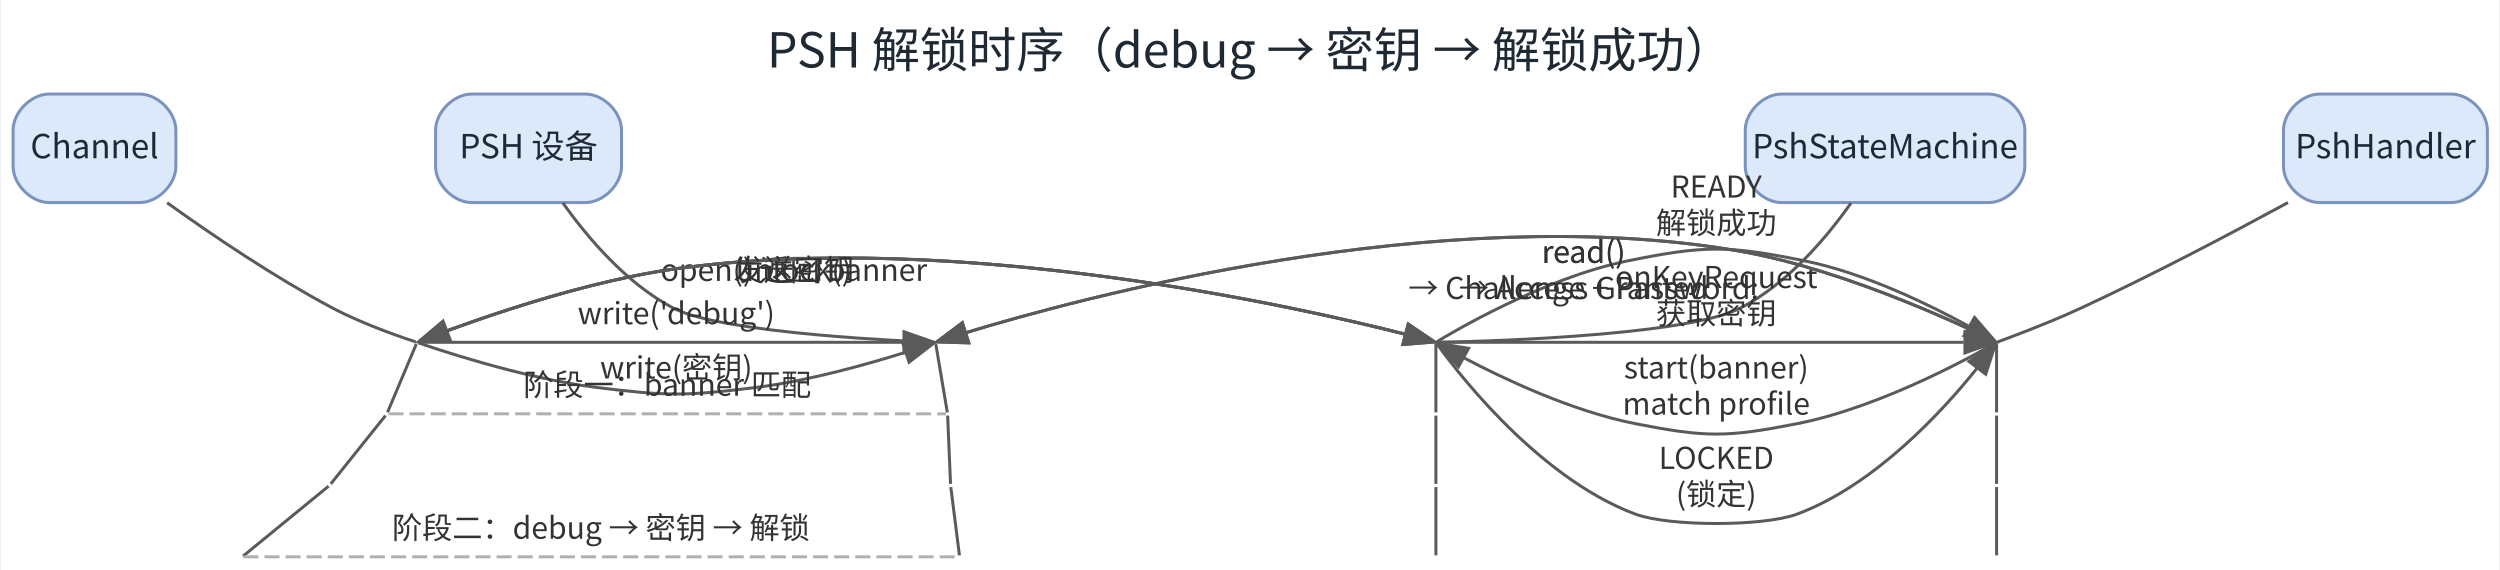
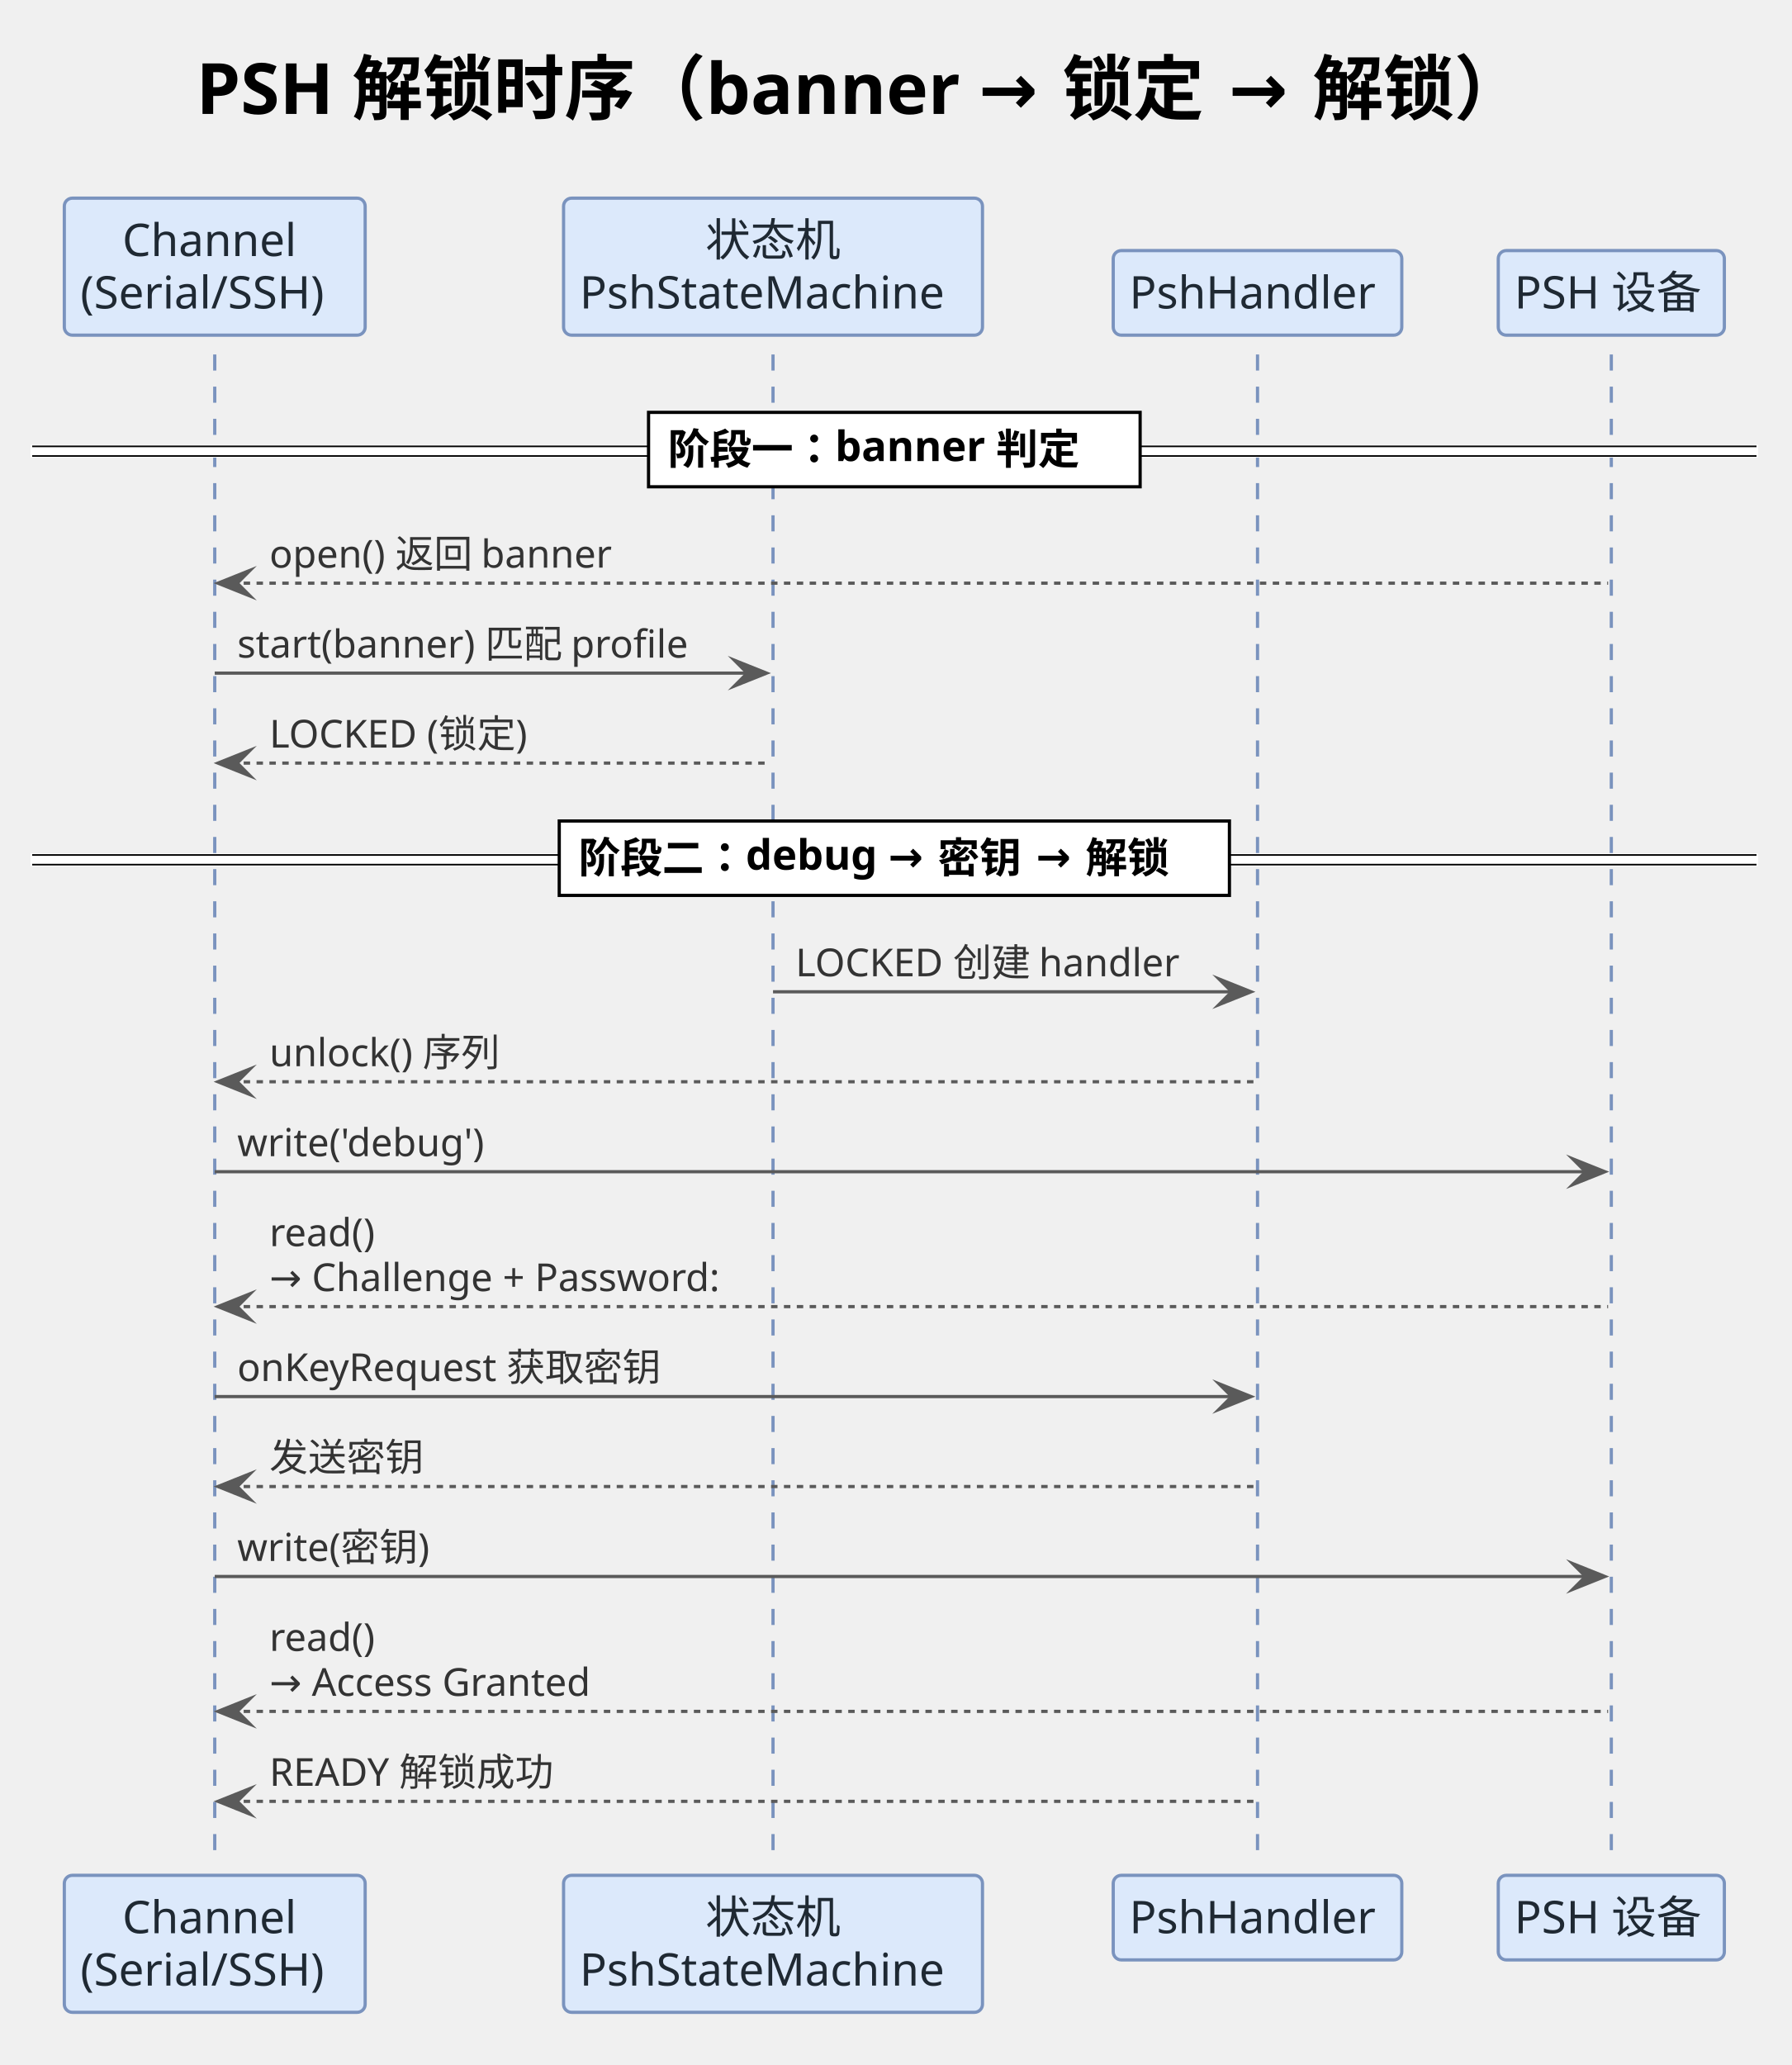
- <svg xmlns="http://www.w3.org/2000/svg" width="829pt" height="189pt" viewBox="0.00 0.00 828.66 189.08">
-   <g id="graph0" class="graph" transform="scale(1 1) rotate(0) translate(4 185.08)">
-     <polygon fill="#ffffff" stroke="transparent" points="-4,4 -4,-185.08 824.659,-185.08 824.659,4 -4,4" />
-     <text text-anchor="middle" x="410.33" y="-162.68" font-family="Noto Sans CJK SC" font-size="16.00" fill="#1f2933">PSH 解锁时序（debug → 密钥 → 解锁成功）</text>
-     <g id="node1" class="node">
-       <path fill="#dce9fb" stroke="#7a93be" d="M42,-153.88C42,-153.88 12,-153.88 12,-153.88 6,-153.88 0,-147.88 0,-141.88 0,-141.88 0,-129.88 0,-129.88 0,-123.88 6,-117.88 12,-117.88 12,-117.88 42,-117.88 42,-117.88 48,-117.88 54,-123.88 54,-129.88 54,-129.88 54,-141.88 54,-141.88 54,-147.88 48,-153.88 42,-153.88" />
-       <text text-anchor="middle" x="27" y="-132.58" font-family="Noto Sans CJK SC" font-size="11.00" fill="#1f2933">Channel</text>
+ <svg xmlns="http://www.w3.org/2000/svg" version="1.1" data-diagram-type="SEQUENCE" style="width:557px;height:642px;background:#FFFFFF;" width="557px" height="642px" viewBox="0 0 557 642" zoomAndPan="magnify" preserveAspectRatio="none" contentStyleType="text/css">
+   <defs />
+   <g font-family="sans-serif" lengthAdjust="spacing">
+     <g class="title" data-source-line="18">
+       <text x="60.994" y="35.421" fill="#000" font-size="22" textLength="433.233" font-weight="700" font-family="'Segoe UI'">PSH 解锁时序（banner → 锁定 → 解锁）</text>
    </g>
-     <g id="edge1" class="edge">
-       <path fill="none" stroke="#5a5a5a" d="M51.097,-117.819C66.344,-106.876 86.746,-93.105 106,-82.88 116.749,-77.172 131.012,-72.48 133.591,-71.65" />
+     <g>
+       <rect x="63.278" y="110.203" width="8" height="467.828" fill="#000" fill-opacity="0" />
+       <line x1="66.778" y1="110.203" x2="66.778" y2="578.031" style="stroke:#7A93BE;stroke-width:1;stroke-dasharray:5,5;" />
    </g>
-     <g id="node2" class="node">
-       <path fill="#dce9fb" stroke="#7a93be" d="M655.371,-153.88C655.371,-153.88 586.629,-153.88 586.629,-153.88 580.629,-153.88 574.629,-147.88 574.629,-141.88 574.629,-141.88 574.629,-129.88 574.629,-129.88 574.629,-123.88 580.629,-117.88 586.629,-117.88 586.629,-117.88 655.371,-117.88 655.371,-117.88 661.371,-117.88 667.371,-123.88 667.371,-129.88 667.371,-129.88 667.371,-141.88 667.371,-141.88 667.371,-147.88 661.371,-153.88 655.371,-153.88" />
-       <text text-anchor="middle" x="621" y="-132.58" font-family="Noto Sans CJK SC" font-size="11.00" fill="#1f2933">PshStateMachine</text>
+     <g>
+       <rect x="236.885" y="110.203" width="8" height="467.828" fill="#000" fill-opacity="0" />
+       <line x1="240.385" y1="110.203" x2="240.385" y2="578.031" style="stroke:#7A93BE;stroke-width:1;stroke-dasharray:5,5;" />
    </g>
-     <g id="edge5" class="edge">
-       <path fill="none" stroke="#5a5a5a" d="M609.71,-117.718C601.189,-105.697 588.358,-90.748 573,-82.88 553.841,-73.065 479.451,-71.64 472.519,-71.528" />
+     <g>
+       <rect x="387.548" y="110.203" width="8" height="467.828" fill="#000" fill-opacity="0" />
+       <line x1="391.048" y1="110.203" x2="391.048" y2="578.031" style="stroke:#7A93BE;stroke-width:1;stroke-dasharray:5,5;" />
    </g>
-     <g id="node3" class="node">
-       <path fill="#dce9fb" stroke="#7a93be" d="M808.819,-153.88C808.819,-153.88 765.181,-153.88 765.181,-153.88 759.181,-153.88 753.181,-147.88 753.181,-141.88 753.181,-141.88 753.181,-129.88 753.181,-129.88 753.181,-123.88 759.181,-117.88 765.181,-117.88 765.181,-117.88 808.819,-117.88 808.819,-117.88 814.819,-117.88 820.819,-123.88 820.819,-129.88 820.819,-129.88 820.819,-141.88 820.819,-141.88 820.819,-147.88 814.819,-153.88 808.819,-153.88" />
-       <text text-anchor="middle" x="787" y="-132.58" font-family="Noto Sans CJK SC" font-size="11.00" fill="#1f2933">PshHandler</text>
+     <g>
+       <rect x="497.568" y="110.203" width="8" height="467.828" fill="#000" fill-opacity="0" />
+       <line x1="501.068" y1="110.203" x2="501.068" y2="578.031" style="stroke:#7A93BE;stroke-width:1;stroke-dasharray:5,5;" />
    </g>
-     <g id="edge9" class="edge">
-       <path fill="none" stroke="#5a5a5a" d="M754.655,-117.874C735.033,-107.211 709.353,-93.713 686,-82.88 674.959,-77.758 660.934,-72.59 658.401,-71.666" />
-     </g>
-     <g id="node4" class="node">
-       <path fill="#dce9fb" stroke="#7a93be" d="M189.842,-153.88C189.842,-153.88 152.158,-153.88 152.158,-153.88 146.158,-153.88 140.158,-147.88 140.158,-141.88 140.158,-141.88 140.158,-129.88 140.158,-129.88 140.158,-123.88 146.158,-117.88 152.158,-117.88 152.158,-117.88 189.842,-117.88 189.842,-117.88 195.842,-117.88 201.842,-123.88 201.842,-129.88 201.842,-129.88 201.842,-141.88 201.842,-141.88 201.842,-147.88 195.842,-153.88 189.842,-153.88" />
-       <text text-anchor="middle" x="171" y="-132.58" font-family="Noto Sans CJK SC" font-size="11.00" fill="#1f2933">PSH 设备</text>
-     </g>
-     <g id="edge13" class="edge">
-       <path fill="none" stroke="#5a5a5a" d="M182.335,-117.803C190.876,-105.822 203.713,-90.884 219,-82.88 235.463,-74.26 299.578,-71.752 305.553,-71.536" />
-     </g>
-     <g id="edge17" class="edge">
-       <path fill="none" stroke="#5a5a5a" d="M143.884,-75.308C159.619,-81.115 191.463,-91.957 219.574,-95.88 327.714,-110.972 463.229,-73.962 471.593,-71.634" />
-       <polygon fill="#5a5a5a" stroke="#5a5a5a" points="145.121,-72.034 134.531,-71.734 142.622,-78.573 145.121,-72.034" />
-       <text text-anchor="middle" x="259" y="-91.88" font-family="Noto Sans CJK SC" font-size="10.00" fill="#333333">open() 返回 banner</text>
-     </g>
-     <g id="edge22" class="edge">
-       <path fill="none" stroke="#5a5a5a" d="M134.493,-71.52C143.007,-71.52 259.285,-71.52 295.386,-71.52" />
-       <polygon fill="#5a5a5a" stroke="#5a5a5a" points="295.537,-75.02 305.537,-71.52 295.537,-68.02 295.537,-75.02" />
-       <text text-anchor="middle" x="220" y="-77.52" font-family="Noto Sans CJK SC" font-size="10.00" fill="#333333">write('debug')</text>
-     </g>
-     <g id="edge26" class="edge">
-       <path fill="none" stroke="#5a5a5a" d="M134.373,-71.388C138.052,-70.097 168.281,-59.669 193.76,-56.52 216.908,-53.659 223.092,-53.659 246.24,-56.52 263.956,-58.709 283.968,-64.418 295.755,-68.128" />
-       <polygon fill="#5a5a5a" stroke="#5a5a5a" points="295.034,-71.576 305.627,-71.388 297.23,-64.929 295.034,-71.576" />
-       <text text-anchor="middle" x="220" y="-59.52" font-family="Noto Sans CJK SC" font-size="10.00" fill="#333333">write(密钥)</text>
-     </g>
-     <g id="edge2" class="edge">
-       <path fill="none" stroke="#5a5a5a" d="M133.753,-70.934C132.357,-67.623 125.481,-51.314 124.204,-48.285" />
-     </g>
-     <g id="edge21" class="edge">
-       <path fill="none" stroke="#5a5a5a" d="M461.894,-74.194C427.716,-82.874 313.352,-108.968 219.574,-95.88 182.857,-90.756 139.773,-73.829 134.531,-71.734" />
-       <polygon fill="#5a5a5a" stroke="#5a5a5a" points="462.817,-77.57 471.593,-71.634 461.031,-70.802 462.817,-77.57" />
-       <text text-anchor="middle" x="259" y="-91.88" font-family="Noto Sans CJK SC" font-size="10.00" fill="#333333">unlock()</text>
-     </g>
-     <g id="edge25" class="edge">
-       <path fill="none" stroke="#5a5a5a" d="M461.894,-74.194C427.716,-82.874 313.352,-108.968 219.574,-95.88 182.857,-90.756 139.773,-73.829 134.531,-71.734" />
-       <polygon fill="#5a5a5a" stroke="#5a5a5a" points="462.817,-77.57 471.593,-71.634 461.031,-70.802 462.817,-77.57" />
-       <text text-anchor="middle" x="259" y="-91.88" font-family="Noto Sans CJK SC" font-size="10.00" fill="#333333">发送密钥</text>
-     </g>
-     <g id="edge18" class="edge">
-       <path fill="none" stroke="#5a5a5a" d="M481.421,-66.306C493.943,-59.703 516.964,-48.685 538.205,-44.52 561.578,-39.937 568.422,-39.937 591.795,-44.52 621.03,-50.252 653.637,-68.967 657.599,-71.284" />
-       <polygon fill="#5a5a5a" stroke="#5a5a5a" points="479.465,-63.388 472.401,-71.284 482.847,-69.517 479.465,-63.388" />
-       <text text-anchor="middle" x="565" y="-59.52" font-family="Noto Sans CJK SC" font-size="10.00" fill="#333333">start(banner)</text>
-       <text text-anchor="middle" x="565" y="-47.52" font-family="Noto Sans CJK SC" font-size="10.00" fill="#333333">match profile</text>
-     </g>
-     <g id="edge6" class="edge">
-       <path fill="none" stroke="#5a5a5a" d="M472,-70.934C472,-67.623 472,-51.314 472,-48.285" />
-     </g>
-     <g id="edge20" class="edge">
-       <path fill="none" stroke="#5a5a5a" d="M651.4,-62.78C640.652,-49.36 617.923,-24.218 591.795,-14.52 580.631,-10.376 549.369,-10.376 538.205,-14.52 504.079,-27.187 475.751,-66.201 472.344,-71.028" />
-       <polygon fill="#5a5a5a" stroke="#5a5a5a" points="648.825,-65.176 657.656,-71.028 654.402,-60.946 648.825,-65.176" />
-       <text text-anchor="middle" x="565" y="-29.52" font-family="Noto Sans CJK SC" font-size="10.00" fill="#333333">LOCKED</text>
-       <text text-anchor="middle" x="565" y="-17.52" font-family="Noto Sans CJK SC" font-size="10.00" fill="#333333">(锁定)</text>
-     </g>
-     <g id="edge24" class="edge">
-       <path fill="none" stroke="#5a5a5a" d="M647.042,-71.52C608.613,-71.52 481.781,-71.52 472.534,-71.52" />
-       <polygon fill="#5a5a5a" stroke="#5a5a5a" points="647.499,-75.02 657.499,-71.52 647.499,-68.02 647.499,-75.02" />
-       <text text-anchor="middle" x="565" y="-89.52" font-family="Noto Sans CJK SC" font-size="10.00" fill="#333333">onKeyRequest</text>
-       <text text-anchor="middle" x="565" y="-77.52" font-family="Noto Sans CJK SC" font-size="10.00" fill="#333333">获取密钥</text>
-     </g>
-     <g id="edge28" class="edge">
-       <path fill="none" stroke="#5a5a5a" d="M648.592,-76.947C636.518,-83.569 614.703,-94.394 594.437,-98.52 568.797,-103.74 561.203,-103.74 535.563,-98.52 507.367,-92.78 476.173,-74.072 472.383,-71.756" />
-       <polygon fill="#5a5a5a" stroke="#5a5a5a" points="650.693,-79.776 657.617,-71.756 647.203,-73.708 650.693,-79.776" />
-       <text text-anchor="middle" x="565" y="-119.52" font-family="Noto Sans CJK SC" font-size="10.00" fill="#333333">READY</text>
-       <text text-anchor="middle" x="565" y="-107.52" font-family="Noto Sans CJK SC" font-size="10.00" fill="#333333">解锁成功</text>
-     </g>
-     <g id="edge10" class="edge">
-       <path fill="none" stroke="#5a5a5a" d="M658,-70.934C658,-67.623 658,-51.314 658,-48.285" />
-     </g>
-     <g id="edge23" class="edge">
-       <path fill="none" stroke="#5a5a5a" d="M316.196,-74.752C351.698,-85.566 473.125,-118.871 572.143,-101.88 609.541,-95.463 652.278,-74.394 657.474,-71.786" />
-       <polygon fill="#5a5a5a" stroke="#5a5a5a" points="317.02,-71.342 306.43,-71.664 314.91,-78.016 317.02,-71.342" />
-       <text text-anchor="middle" x="521" y="-97.88" font-family="Noto Sans CJK SC" font-size="10.00" fill="#333333">read()</text>
-       <text text-anchor="middle" x="521" y="-85.88" font-family="Noto Sans CJK SC" font-size="10.00" fill="#333333">→ Challenge + Password:</text>
-     </g>
-     <g id="edge27" class="edge">
-       <path fill="none" stroke="#5a5a5a" d="M316.196,-74.752C351.698,-85.566 473.125,-118.871 572.143,-101.88 609.541,-95.463 652.278,-74.394 657.474,-71.786" />
-       <polygon fill="#5a5a5a" stroke="#5a5a5a" points="317.02,-71.342 306.43,-71.664 314.91,-78.016 317.02,-71.342" />
-       <text text-anchor="middle" x="521" y="-97.88" font-family="Noto Sans CJK SC" font-size="10.00" fill="#333333">read()</text>
-       <text text-anchor="middle" x="521" y="-85.88" font-family="Noto Sans CJK SC" font-size="10.00" fill="#333333">→ Access Granted</text>
-     </g>
-     <g id="edge14" class="edge">
-       <path fill="none" stroke="#5a5a5a" d="M306.099,-70.934C306.657,-67.623 309.408,-51.314 309.918,-48.285" />
-     </g>
-     <g id="edge19" class="edge">
-       <path fill="none" stroke="#b0b0b0" stroke-dasharray="5,2" d="M124.534,-47.8C135.102,-47.8 299.25,-47.8 309.499,-47.8" />
-       <text text-anchor="middle" x="217" y="-53.8" font-family="Noto Sans CJK SC" font-size="10.00" fill="#333333">阶段一：banner 匹配</text>
-     </g>
-     <g id="edge3" class="edge">
-       <path fill="none" stroke="#5a5a5a" d="M123.53,-47.214C120.879,-43.903 107.814,-27.594 105.388,-24.565" />
-     </g>
-     <g id="edge7" class="edge">
-       <path fill="none" stroke="#5a5a5a" d="M472,-47.214C472,-43.903 472,-27.594 472,-24.565" />
-     </g>
-     <g id="edge11" class="edge">
-       <path fill="none" stroke="#5a5a5a" d="M658,-47.214C658,-43.903 658,-27.594 658,-24.565" />
-     </g>
-     <g id="edge15" class="edge">
-       <path fill="none" stroke="#5a5a5a" d="M310.025,-47.214C310.164,-43.903 310.852,-27.594 310.98,-24.565" />
-     </g>
-     <g id="edge4" class="edge">
-       <path fill="none" stroke="#5a5a5a" d="M104.674,-23.814C101.687,-21.37 79.099,-2.895 76.287,-.595" />
-     </g>
-     <g id="edge8" class="edge">
-       <path fill="none" stroke="#5a5a5a" d="M472,-23.494C472,-20.183 472,-3.874 472,-.845" />
-     </g>
-     <g id="edge12" class="edge">
-       <path fill="none" stroke="#5a5a5a" d="M658,-23.494C658,-20.183 658,-3.874 658,-.845" />
-     </g>
-     <g id="edge16" class="edge">
-       <path fill="none" stroke="#5a5a5a" d="M311.074,-23.494C311.493,-20.183 313.556,-3.874 313.939,-.845" />
-     </g>
-     <g id="edge29" class="edge">
-       <path fill="none" stroke="#b0b0b0" stroke-dasharray="5,2" d="M76.386,-.36C86.693,-.36 300.025,-.36 313.349,-.36" />
-       <text text-anchor="middle" x="195" y="-6.36" font-family="Noto Sans CJK SC" font-size="10.00" fill="#333333">阶段二：debug → 密钥 → 解锁</text>
-     </g>
+     <rect x="20" y="61.609" width="93.556" height="42.594" fill="#DCE9FB" style="stroke:#7A93BE;stroke-width:1;" rx="2.5" ry="2.5" />
+     <text x="38.04" y="79.604" fill="#1F2933" font-size="14" textLength="57.477" font-family="'Segoe UI'">Channel</text>
+     <text x="25" y="95.901" fill="#1F2933" font-size="14" textLength="83.556" font-family="'Segoe UI'">(Serial/SSH)</text>
+     <rect x="175.25" y="61.609" width="130.271" height="42.594" fill="#DCE9FB" style="stroke:#7A93BE;stroke-width:1;" rx="2.5" ry="2.5" />
+     <text x="219.386" y="79.604" fill="#1F2933" font-size="14" textLength="42" font-family="'Segoe UI'">状态机</text>
+     <text x="180.25" y="95.901" fill="#1F2933" font-size="14" textLength="120.271" font-family="'Segoe UI'">PshStateMachine</text>
+     <rect x="346.181" y="77.906" width="89.734" height="26.297" fill="#DCE9FB" style="stroke:#7A93BE;stroke-width:1;" rx="2.5" ry="2.5" />
+     <text x="351.181" y="95.901" fill="#1F2933" font-size="14" textLength="79.734" font-family="'Segoe UI'">PshHandler</text>
+     <rect x="465.915" y="77.906" width="70.307" height="26.297" fill="#DCE9FB" style="stroke:#7A93BE;stroke-width:1;" rx="2.5" ry="2.5" />
+     <text x="470.915" y="95.901" fill="#1F2933" font-size="14" textLength="60.307" font-family="'Segoe UI'">PSH 设备</text>
+     <rect x="20" y="583.031" width="93.556" height="42.594" fill="#DCE9FB" style="stroke:#7A93BE;stroke-width:1;" rx="2.5" ry="2.5" />
+     <text x="38.04" y="601.026" fill="#1F2933" font-size="14" textLength="57.477" font-family="'Segoe UI'">Channel</text>
+     <text x="25" y="617.323" fill="#1F2933" font-size="14" textLength="83.556" font-family="'Segoe UI'">(Serial/SSH)</text>
+     <rect x="175.25" y="583.031" width="130.271" height="42.594" fill="#DCE9FB" style="stroke:#7A93BE;stroke-width:1;" rx="2.5" ry="2.5" />
+     <text x="219.386" y="601.026" fill="#1F2933" font-size="14" textLength="42" font-family="'Segoe UI'">状态机</text>
+     <text x="180.25" y="617.323" fill="#1F2933" font-size="14" textLength="120.271" font-family="'Segoe UI'">PshStateMachine</text>
+     <rect x="346.181" y="583.031" width="89.734" height="26.297" fill="#DCE9FB" style="stroke:#7A93BE;stroke-width:1;" rx="2.5" ry="2.5" />
+     <text x="351.181" y="601.026" fill="#1F2933" font-size="14" textLength="79.734" font-family="'Segoe UI'">PshHandler</text>
+     <rect x="465.915" y="583.031" width="70.307" height="26.297" fill="#DCE9FB" style="stroke:#7A93BE;stroke-width:1;" rx="2.5" ry="2.5" />
+     <text x="470.915" y="601.026" fill="#1F2933" font-size="14" textLength="60.307" font-family="'Segoe UI'">PSH 设备</text>
+     <rect x="10" y="138.77" width="536.221" height="3" fill="#FFF" style="stroke:#FFF;stroke-width:1;" />
+     <line x1="10" y1="138.77" x2="546.221" y2="138.77" style="stroke:#000;stroke-width:0.5;" />
+     <line x1="10" y1="141.77" x2="546.221" y2="141.77" style="stroke:#000;stroke-width:0.5;" />
+     <rect x="201.677" y="128.203" width="152.868" height="23.133" fill="#FFF" style="stroke:#000;stroke-width:1;" />
+     <text x="207.677" y="144.27" fill="#000" font-size="13" textLength="134.342" font-weight="700" font-family="'Segoe UI'">阶段一：banner 判定</text>
+     <polygon points="77.778,177.305,67.778,181.305,77.778,185.305,73.778,181.305" fill="#5A5A5A" style="stroke:#5A5A5A;stroke-width:1;stroke-linejoin:miter;stroke-miterlimit:10;" />
+     <line x1="71.778" y1="181.305" x2="500.068" y2="181.305" style="stroke:#5A5A5A;stroke-width:1;stroke-dasharray:2,2;" />
+     <text x="83.778" y="176.475" fill="#333" font-size="12" textLength="113.438" font-family="'Segoe UI'">open() 返回 banner</text>
+     <polygon points="228.385,205.273,238.385,209.273,228.385,213.273,232.385,209.273" fill="#5A5A5A" style="stroke:#5A5A5A;stroke-width:1;stroke-linejoin:miter;stroke-miterlimit:10;" />
+     <line x1="66.778" y1="209.273" x2="234.385" y2="209.273" style="stroke:#5A5A5A;stroke-width:1;" />
+     <text x="73.778" y="204.443" fill="#333" font-size="12" textLength="149.608" font-family="'Segoe UI'">start(banner) 匹配 profile</text>
+     <polygon points="77.778,233.242,67.778,237.242,77.778,241.242,73.778,237.242" fill="#5A5A5A" style="stroke:#5A5A5A;stroke-width:1;stroke-linejoin:miter;stroke-miterlimit:10;" />
+     <line x1="71.778" y1="237.242" x2="239.385" y2="237.242" style="stroke:#5A5A5A;stroke-width:1;stroke-dasharray:2,2;" />
+     <text x="83.778" y="232.412" fill="#333" font-size="12" textLength="86.379" font-family="'Segoe UI'">LOCKED (锁定)</text>
+     <rect x="10" y="265.809" width="536.221" height="3" fill="#FFF" style="stroke:#FFF;stroke-width:1;" />
+     <line x1="10" y1="265.809" x2="546.221" y2="265.809" style="stroke:#000;stroke-width:0.5;" />
+     <line x1="10" y1="268.809" x2="546.221" y2="268.809" style="stroke:#000;stroke-width:0.5;" />
+     <rect x="173.909" y="255.242" width="208.403" height="23.133" fill="#FFF" style="stroke:#000;stroke-width:1;" />
+     <text x="179.909" y="271.309" fill="#000" font-size="13" textLength="189.878" font-weight="700" font-family="'Segoe UI'">阶段二：debug → 密钥 → 解锁</text>
+     <polygon points="379.048,304.344,389.048,308.344,379.048,312.344,383.048,308.344" fill="#5A5A5A" style="stroke:#5A5A5A;stroke-width:1;stroke-linejoin:miter;stroke-miterlimit:10;" />
+     <line x1="240.385" y1="308.344" x2="385.048" y2="308.344" style="stroke:#5A5A5A;stroke-width:1;" />
+     <text x="247.385" y="303.514" fill="#333" font-size="12" textLength="126.662" font-family="'Segoe UI'">LOCKED 创建 handler</text>
+     <polygon points="77.778,332.313,67.778,336.313,77.778,340.313,73.778,336.313" fill="#5A5A5A" style="stroke:#5A5A5A;stroke-width:1;stroke-linejoin:miter;stroke-miterlimit:10;" />
+     <line x1="71.778" y1="336.313" x2="390.048" y2="336.313" style="stroke:#5A5A5A;stroke-width:1;stroke-dasharray:2,2;" />
+     <text x="83.778" y="331.482" fill="#333" font-size="12" textLength="76.612" font-family="'Segoe UI'">unlock() 序列</text>
+     <polygon points="489.068,360.281,499.068,364.281,489.068,368.281,493.068,364.281" fill="#5A5A5A" style="stroke:#5A5A5A;stroke-width:1;stroke-linejoin:miter;stroke-miterlimit:10;" />
+     <line x1="66.778" y1="364.281" x2="495.068" y2="364.281" style="stroke:#5A5A5A;stroke-width:1;" />
+     <text x="73.778" y="359.451" fill="#333" font-size="12" textLength="83.971" font-family="'Segoe UI'">write('debug')</text>
+     <polygon points="77.778,402.219,67.778,406.219,77.778,410.219,73.778,406.219" fill="#5A5A5A" style="stroke:#5A5A5A;stroke-width:1;stroke-linejoin:miter;stroke-miterlimit:10;" />
+     <line x1="71.778" y1="406.219" x2="500.068" y2="406.219" style="stroke:#5A5A5A;stroke-width:1;stroke-dasharray:2,2;" />
+     <text x="83.778" y="387.42" fill="#333" font-size="12" textLength="36.65" font-family="'Segoe UI'">read()</text>
+     <text x="83.778" y="401.389" fill="#333" font-size="12" textLength="152.391" font-family="'Segoe UI'">→ Challenge + Password:</text>
+     <polygon points="379.048,430.188,389.048,434.188,379.048,438.188,383.048,434.188" fill="#5A5A5A" style="stroke:#5A5A5A;stroke-width:1;stroke-linejoin:miter;stroke-miterlimit:10;" />
+     <line x1="66.778" y1="434.188" x2="385.048" y2="434.188" style="stroke:#5A5A5A;stroke-width:1;" />
+     <text x="73.778" y="429.357" fill="#333" font-size="12" textLength="138.399" font-family="'Segoe UI'">onKeyRequest 获取密钥</text>
+     <polygon points="77.778,458.156,67.778,462.156,77.778,466.156,73.778,462.156" fill="#5A5A5A" style="stroke:#5A5A5A;stroke-width:1;stroke-linejoin:miter;stroke-miterlimit:10;" />
+     <line x1="71.778" y1="462.156" x2="390.048" y2="462.156" style="stroke:#5A5A5A;stroke-width:1;stroke-dasharray:2,2;" />
+     <text x="83.778" y="457.326" fill="#333" font-size="12" textLength="48" font-family="'Segoe UI'">发送密钥</text>
+     <polygon points="489.068,486.125,499.068,490.125,489.068,494.125,493.068,490.125" fill="#5A5A5A" style="stroke:#5A5A5A;stroke-width:1;stroke-linejoin:miter;stroke-miterlimit:10;" />
+     <line x1="66.778" y1="490.125" x2="495.068" y2="490.125" style="stroke:#5A5A5A;stroke-width:1;" />
+     <text x="73.778" y="485.295" fill="#333" font-size="12" textLength="63.533" font-family="'Segoe UI'">write(密钥)</text>
+     <polygon points="77.778,528.063,67.778,532.063,77.778,536.063,73.778,532.063" fill="#5A5A5A" style="stroke:#5A5A5A;stroke-width:1;stroke-linejoin:miter;stroke-miterlimit:10;" />
+     <line x1="71.778" y1="532.063" x2="500.068" y2="532.063" style="stroke:#5A5A5A;stroke-width:1;stroke-dasharray:2,2;" />
+     <text x="83.778" y="513.264" fill="#333" font-size="12" textLength="36.65" font-family="'Segoe UI'">read()</text>
+     <text x="83.778" y="527.232" fill="#333" font-size="12" textLength="107.871" font-family="'Segoe UI'">→ Access Granted</text>
+     <polygon points="77.778,556.031,67.778,560.031,77.778,564.031,73.778,560.031" fill="#5A5A5A" style="stroke:#5A5A5A;stroke-width:1;stroke-linejoin:miter;stroke-miterlimit:10;" />
+     <line x1="71.778" y1="560.031" x2="390.048" y2="560.031" style="stroke:#5A5A5A;stroke-width:1;stroke-dasharray:2,2;" />
+     <text x="83.778" y="555.201" fill="#333" font-size="12" textLength="92.514" font-family="'Segoe UI'">READY 解锁成功</text>
  </g>
</svg>
